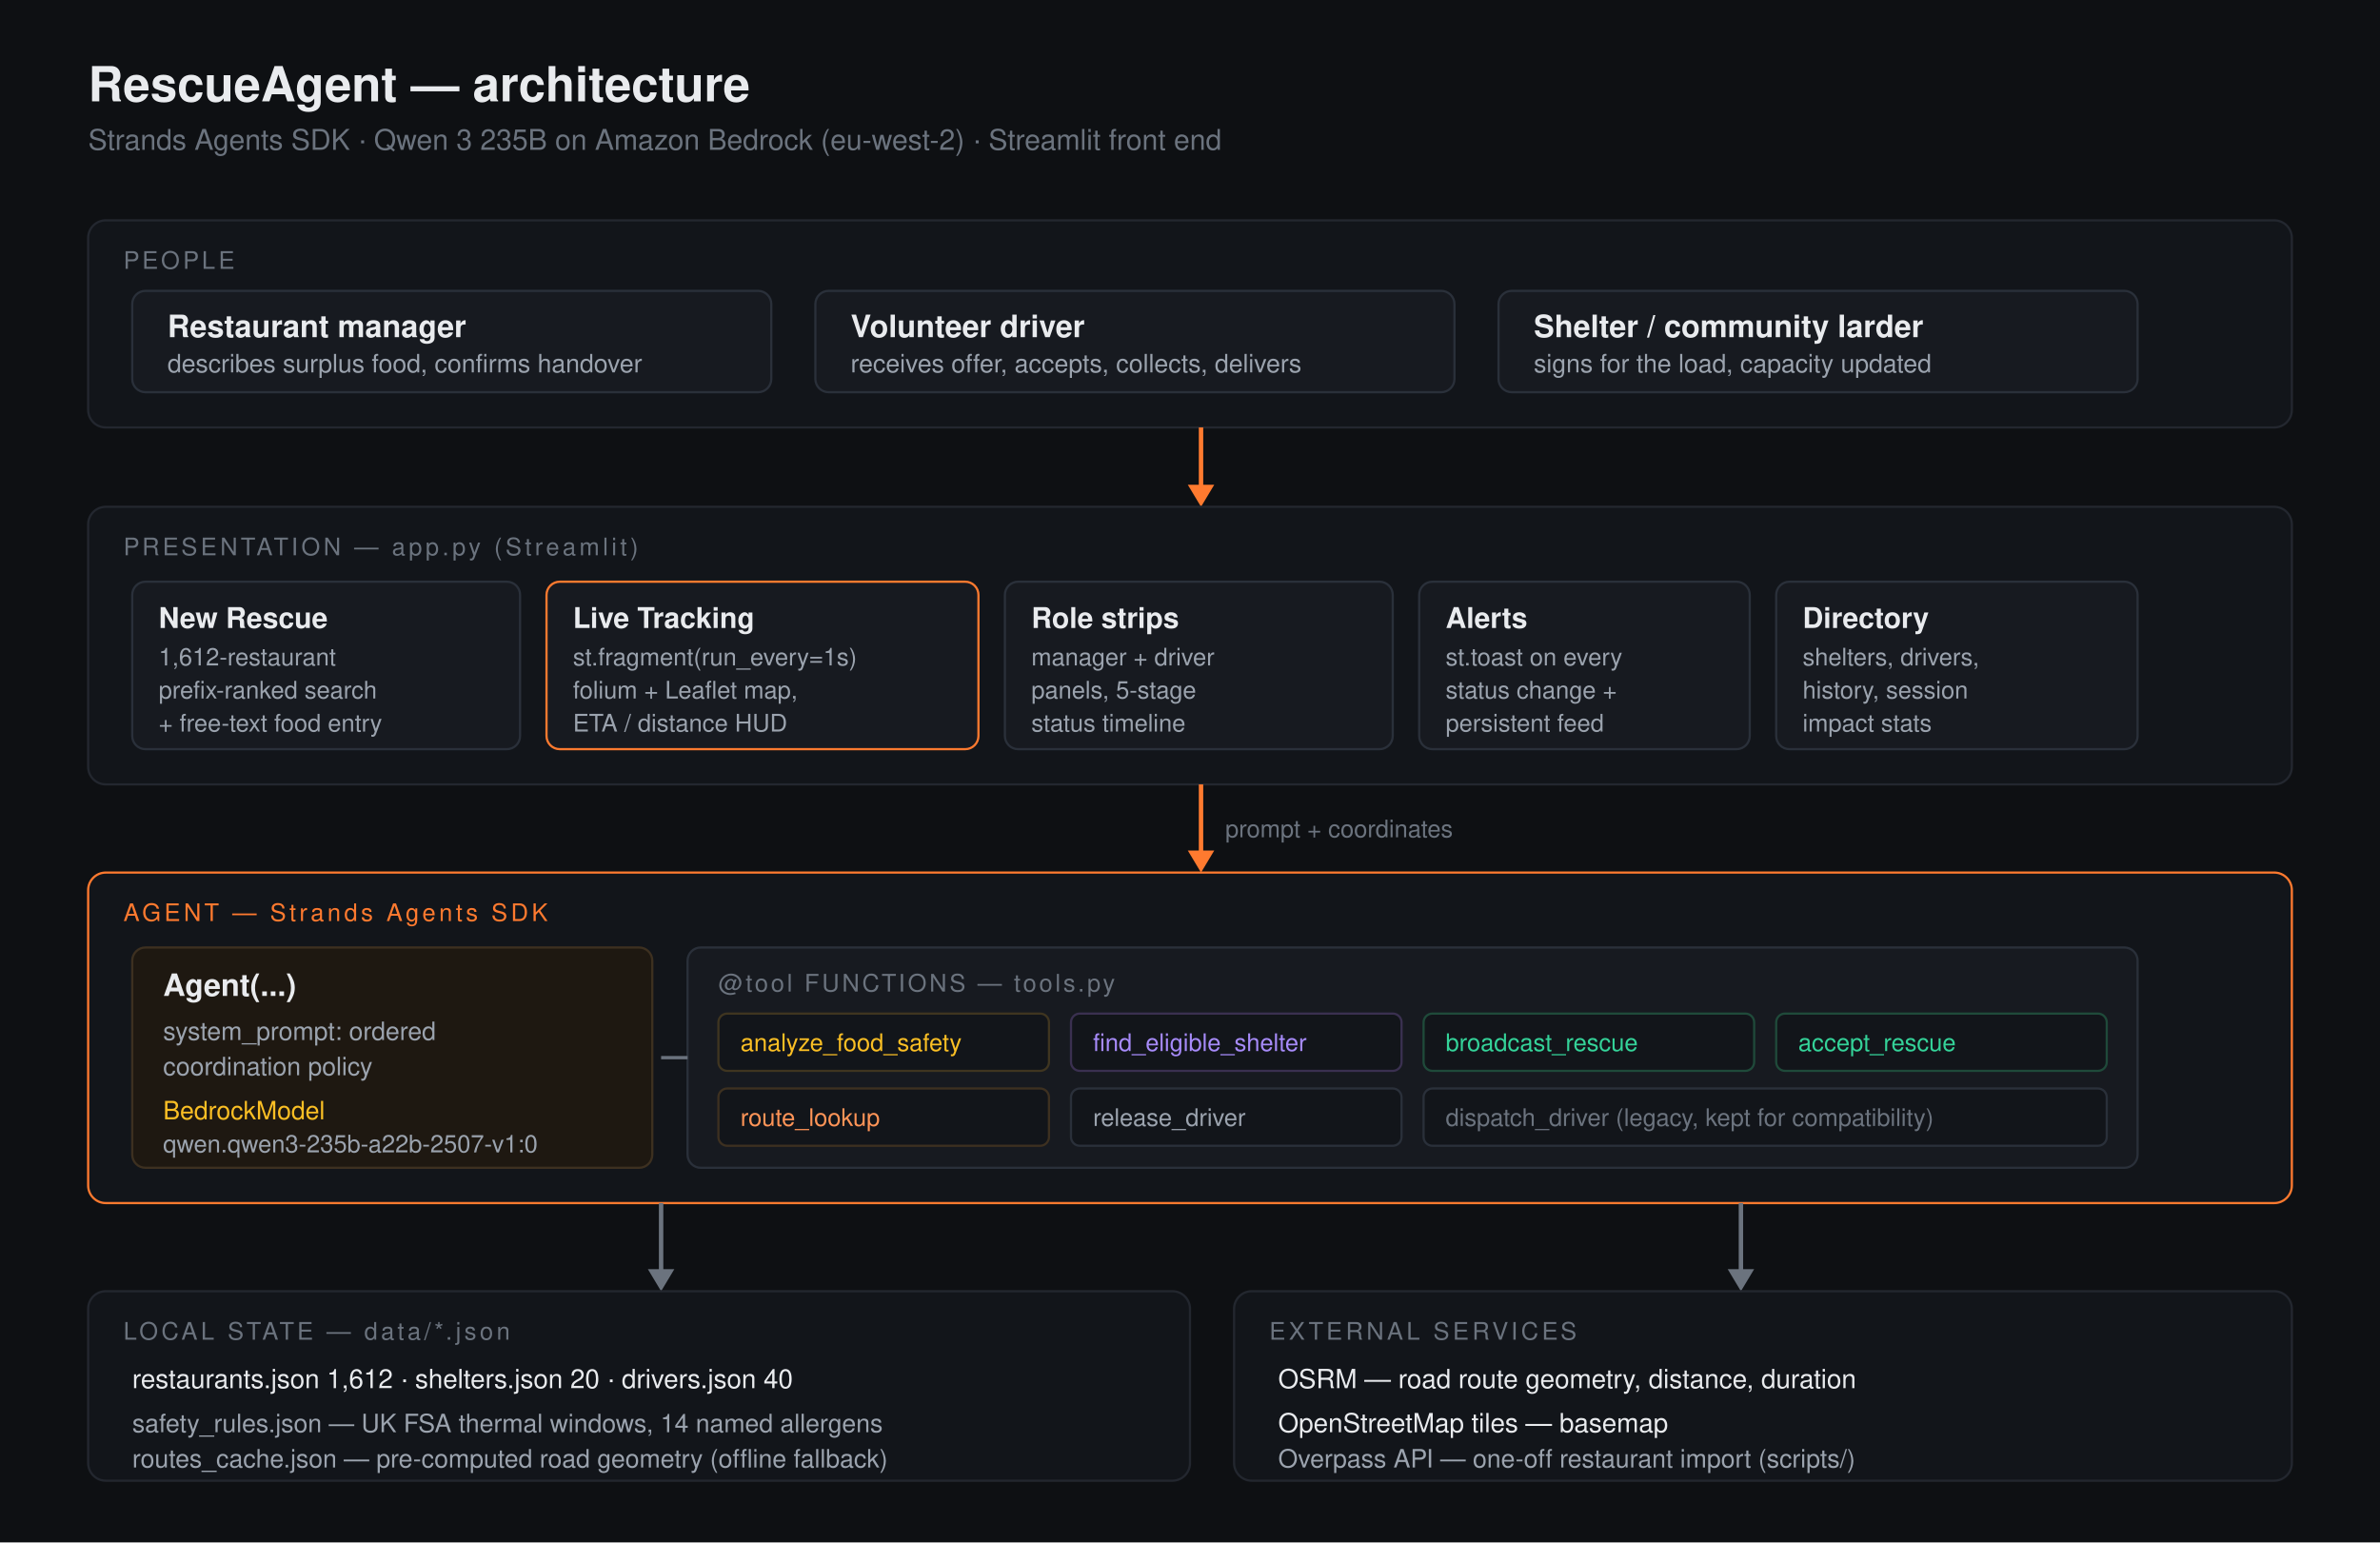
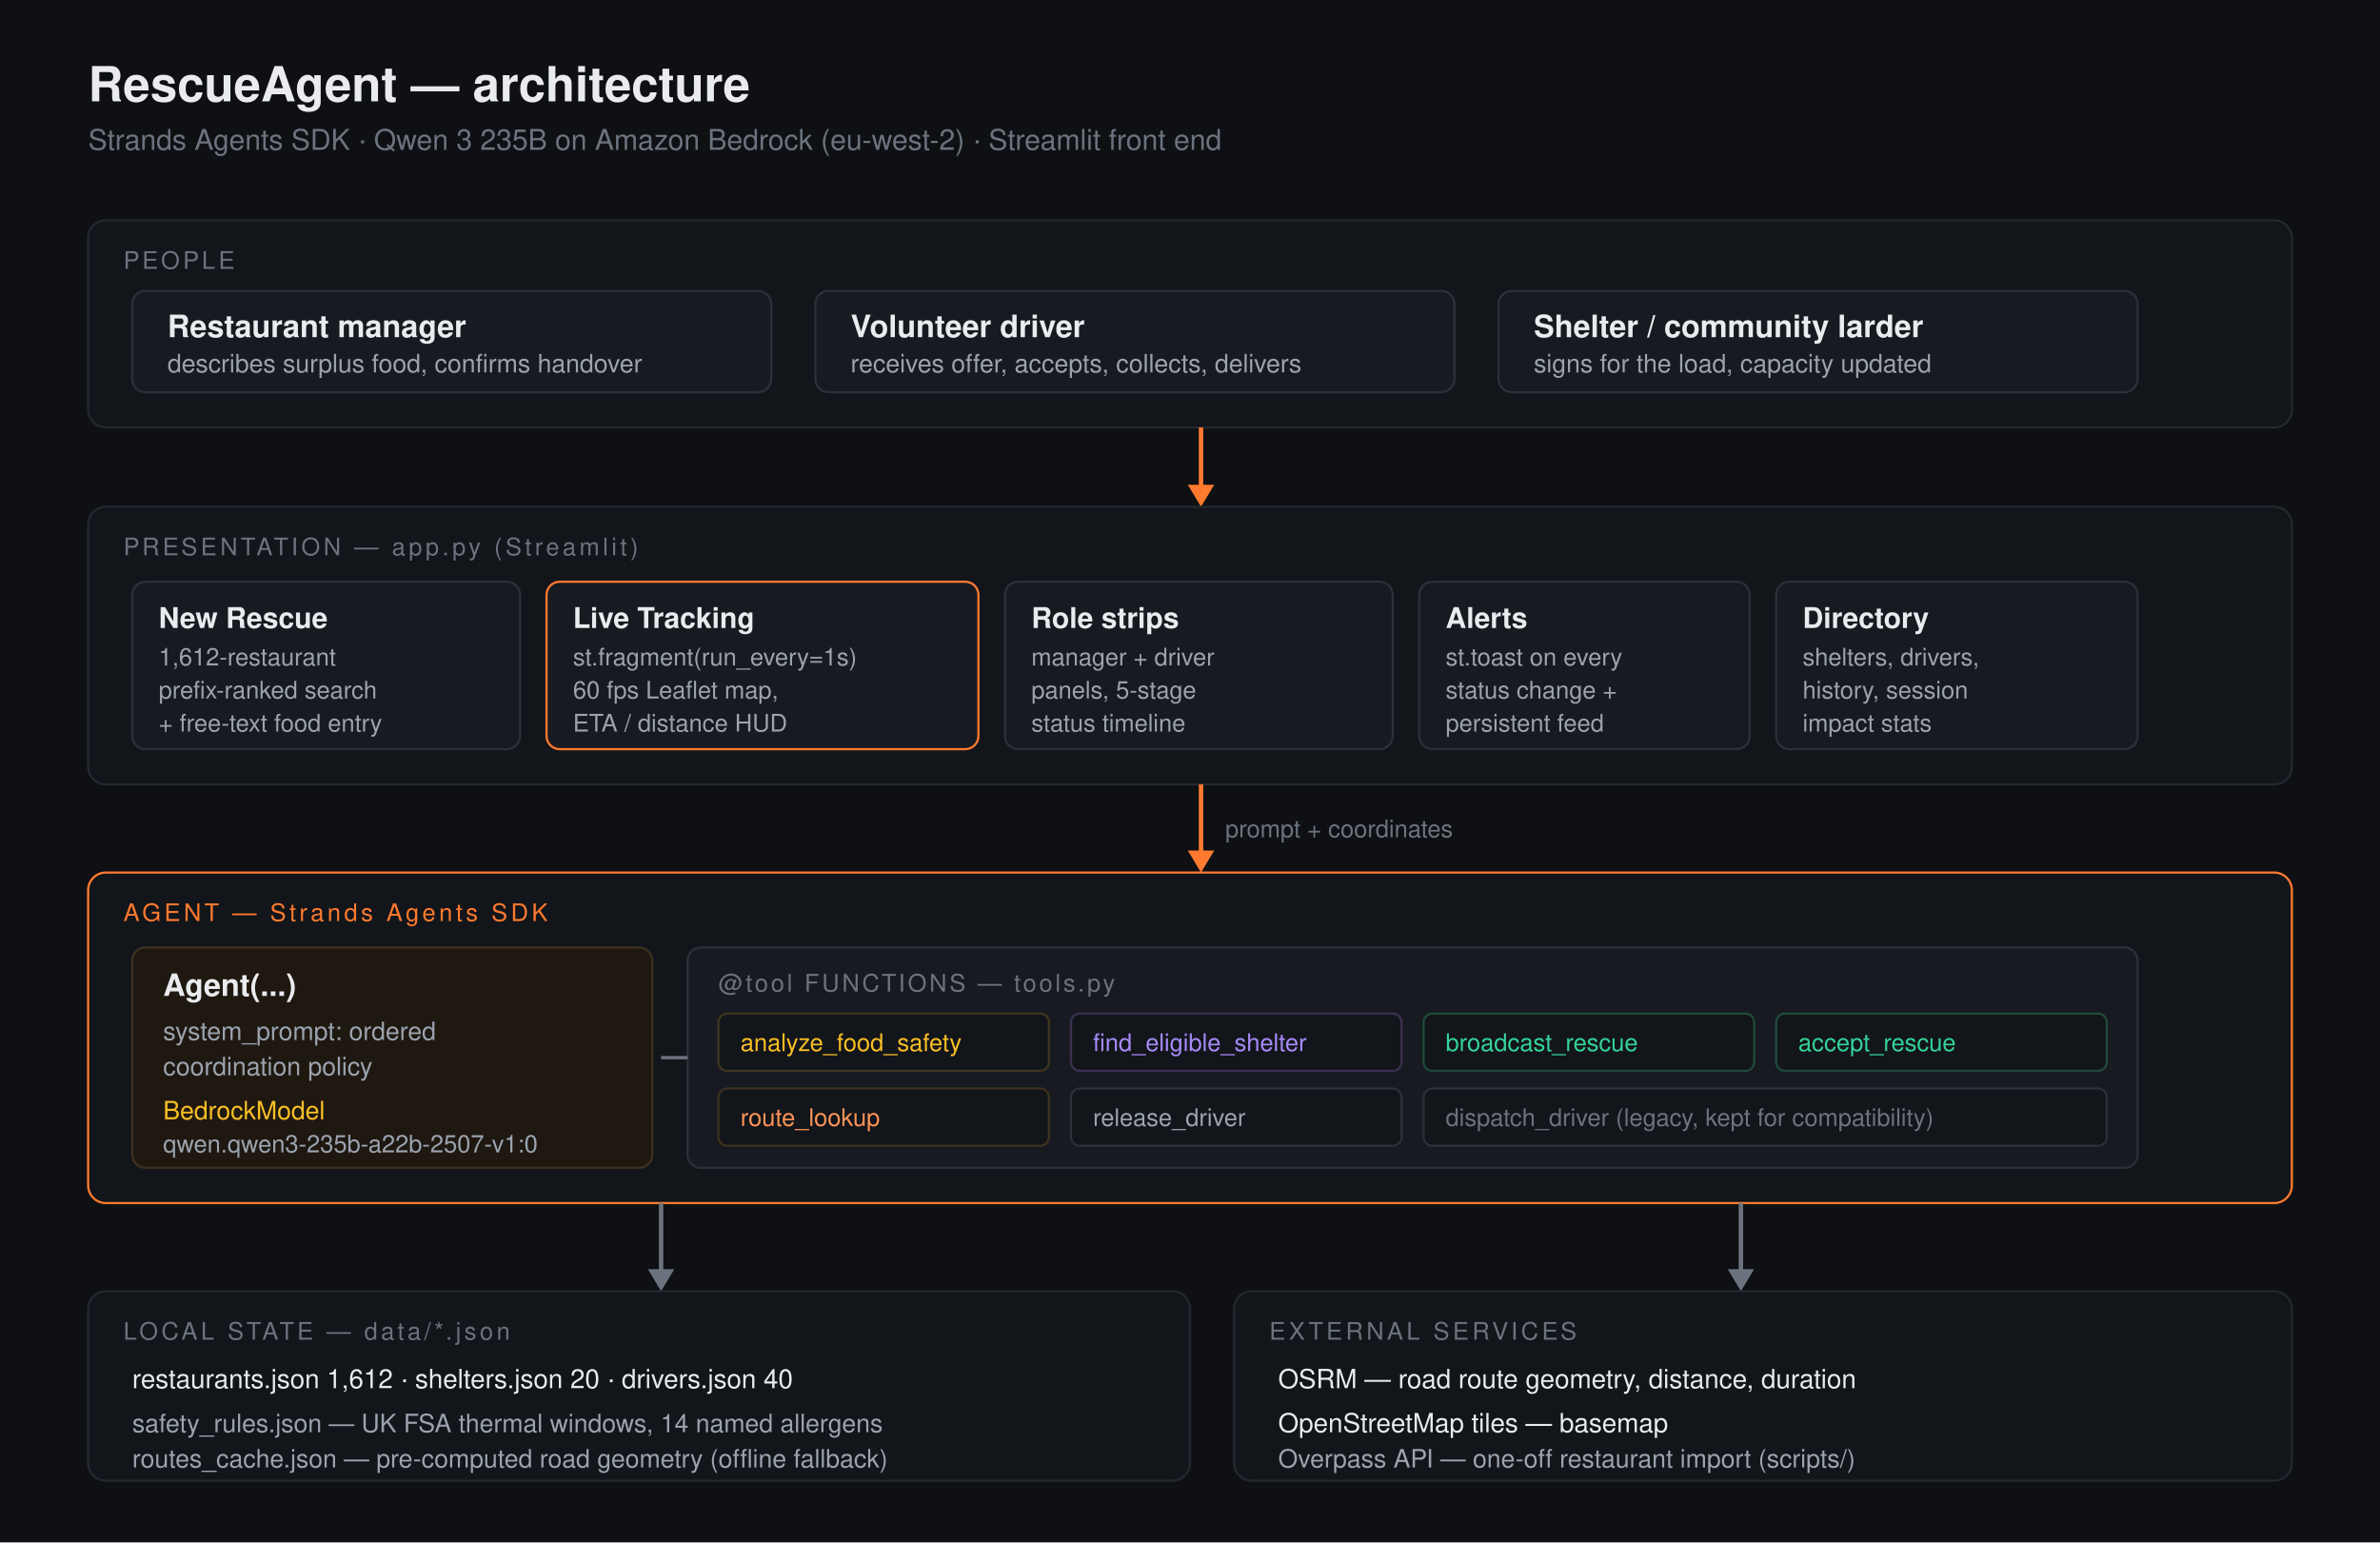
<svg xmlns="http://www.w3.org/2000/svg" viewBox="0 0 1080 700" width="1080" height="700" font-family="Helvetica, Arial, sans-serif">
  <rect width="1080" height="700" fill="#0E1013" />
  <text x="40" y="46" fill="#E9EBEE" font-size="22" font-weight="bold">RescueAgent — architecture</text>
  <text x="40" y="68" fill="#6B737E" font-size="13">Strands Agents SDK · Qwen 3 235B on Amazon Bedrock (eu-west-2) · Streamlit front end</text>
  <rect x="40" y="100" width="1000" height="94" rx="8" fill="#12151A" stroke="#23272F" />
  <text x="56" y="122" fill="#6B737E" font-size="11" letter-spacing="1.5">PEOPLE</text>
  <rect x="60" y="132" width="290" height="46" rx="6" fill="#171A20" stroke="#2A303A" />
  <text x="76" y="153" fill="#E9EBEE" font-size="14" font-weight="bold">Restaurant manager</text>
  <text x="76" y="169" fill="#9BA3AE" font-size="11.5">describes surplus food, confirms handover</text>
  <rect x="370" y="132" width="290" height="46" rx="6" fill="#171A20" stroke="#2A303A" />
  <text x="386" y="153" fill="#E9EBEE" font-size="14" font-weight="bold">Volunteer driver</text>
  <text x="386" y="169" fill="#9BA3AE" font-size="11.5">receives offer, accepts, collects, delivers</text>
  <rect x="680" y="132" width="290" height="46" rx="6" fill="#171A20" stroke="#2A303A" />
  <text x="696" y="153" fill="#E9EBEE" font-size="14" font-weight="bold">Shelter / community larder</text>
  <text x="696" y="169" fill="#9BA3AE" font-size="11.5">signs for the load, capacity updated</text>
  <path d="M545 194 L545 226" stroke="#FF7A2F" stroke-width="2" />
  <path d="M539 220 L545 230 L551 220 Z" fill="#FF7A2F" />
  <rect x="40" y="230" width="1000" height="126" rx="8" fill="#12151A" stroke="#23272F" />
  <text x="56" y="252" fill="#6B737E" font-size="11" letter-spacing="1.5">PRESENTATION — app.py (Streamlit)</text>
  <rect x="60" y="264" width="176" height="76" rx="6" fill="#171A20" stroke="#2A303A" />
  <text x="72" y="285" fill="#E9EBEE" font-size="13" font-weight="bold">New Rescue</text>
  <text x="72" y="302" fill="#9BA3AE" font-size="11">1,612-restaurant</text>
  <text x="72" y="317" fill="#9BA3AE" font-size="11">prefix-ranked search</text>
  <text x="72" y="332" fill="#9BA3AE" font-size="11">+ free-text food entry</text>
  <rect x="248" y="264" width="196" height="76" rx="6" fill="#171A20" stroke="#FF7A2F" />
  <text x="260" y="285" fill="#E9EBEE" font-size="13" font-weight="bold">Live Tracking</text>
  <text x="260" y="302" fill="#9BA3AE" font-size="11">st.fragment(run_every=1s)</text>
-   <text x="260" y="317" fill="#9BA3AE" font-size="11">folium + Leaflet map,</text>
+   <text x="260" y="317" fill="#9BA3AE" font-size="11">60 fps Leaflet map,</text>
  <text x="260" y="332" fill="#9BA3AE" font-size="11">ETA / distance HUD</text>
  <rect x="456" y="264" width="176" height="76" rx="6" fill="#171A20" stroke="#2A303A" />
  <text x="468" y="285" fill="#E9EBEE" font-size="13" font-weight="bold">Role strips</text>
  <text x="468" y="302" fill="#9BA3AE" font-size="11">manager + driver</text>
  <text x="468" y="317" fill="#9BA3AE" font-size="11">panels, 5-stage</text>
  <text x="468" y="332" fill="#9BA3AE" font-size="11">status timeline</text>
  <rect x="644" y="264" width="150" height="76" rx="6" fill="#171A20" stroke="#2A303A" />
  <text x="656" y="285" fill="#E9EBEE" font-size="13" font-weight="bold">Alerts</text>
  <text x="656" y="302" fill="#9BA3AE" font-size="11">st.toast on every</text>
  <text x="656" y="317" fill="#9BA3AE" font-size="11">status change +</text>
  <text x="656" y="332" fill="#9BA3AE" font-size="11">persistent feed</text>
  <rect x="806" y="264" width="164" height="76" rx="6" fill="#171A20" stroke="#2A303A" />
  <text x="818" y="285" fill="#E9EBEE" font-size="13" font-weight="bold">Directory</text>
  <text x="818" y="302" fill="#9BA3AE" font-size="11">shelters, drivers,</text>
  <text x="818" y="317" fill="#9BA3AE" font-size="11">history, session</text>
  <text x="818" y="332" fill="#9BA3AE" font-size="11">impact stats</text>
  <path d="M545 356 L545 392" stroke="#FF7A2F" stroke-width="2" />
  <path d="M539 386 L545 396 L551 386 Z" fill="#FF7A2F" />
  <text x="556" y="380" fill="#6B737E" font-size="11">prompt + coordinates</text>
  <rect x="40" y="396" width="1000" height="150" rx="8" fill="#12151A" stroke="#FF7A2F" />
  <text x="56" y="418" fill="#FF7A2F" font-size="11" letter-spacing="1.5">AGENT — Strands Agents SDK</text>
  <rect x="60" y="430" width="236" height="100" rx="6" fill="#1E1811" stroke="#3D3020" />
  <text x="74" y="452" fill="#E9EBEE" font-size="14" font-weight="bold">Agent(...)</text>
  <text x="74" y="472" fill="#9BA3AE" font-size="11.5">system_prompt: ordered</text>
  <text x="74" y="488" fill="#9BA3AE" font-size="11.5">coordination policy</text>
  <text x="74" y="508" fill="#FBBF24" font-size="11.5">BedrockModel</text>
  <text x="74" y="523" fill="#9BA3AE" font-size="11">qwen.qwen3-235b-a22b-2507-v1:0</text>
  <rect x="312" y="430" width="658" height="100" rx="6" fill="#171A20" stroke="#2A303A" />
  <text x="326" y="450" fill="#6B737E" font-size="11" letter-spacing="1.2">@tool FUNCTIONS — tools.py</text>
  <rect x="326" y="460" width="150" height="26" rx="4" fill="#12151A" stroke="#3F3520" />
  <text x="336" y="477" fill="#FBBF24" font-size="11">analyze_food_safety</text>
  <rect x="486" y="460" width="150" height="26" rx="4" fill="#12151A" stroke="#3A3050" />
  <text x="496" y="477" fill="#A78BFA" font-size="11">find_eligible_shelter</text>
  <rect x="646" y="460" width="150" height="26" rx="4" fill="#12151A" stroke="#1F4A3A" />
  <text x="656" y="477" fill="#34D399" font-size="11">broadcast_rescue</text>
  <rect x="806" y="460" width="150" height="26" rx="4" fill="#12151A" stroke="#1F4A3A" />
  <text x="816" y="477" fill="#34D399" font-size="11">accept_rescue</text>
  <rect x="326" y="494" width="150" height="26" rx="4" fill="#12151A" stroke="#3D3020" />
  <text x="336" y="511" fill="#FF9457" font-size="11">route_lookup</text>
  <rect x="486" y="494" width="150" height="26" rx="4" fill="#12151A" stroke="#2A303A" />
  <text x="496" y="511" fill="#9BA3AE" font-size="11">release_driver</text>
  <rect x="646" y="494" width="310" height="26" rx="4" fill="#12151A" stroke="#2A303A" />
  <text x="656" y="511" fill="#6B737E" font-size="11">dispatch_driver (legacy, kept for compatibility)</text>
  <path d="M300 480 L312 480" stroke="#6B737E" stroke-width="1.5" />
  <path d="M300 546 L300 582" stroke="#6B737E" stroke-width="2" />
  <path d="M294 576 L300 586 L306 576 Z" fill="#6B737E" />
  <path d="M790 546 L790 582" stroke="#6B737E" stroke-width="2" />
  <path d="M784 576 L790 586 L796 576 Z" fill="#6B737E" />
  <rect x="40" y="586" width="500" height="86" rx="8" fill="#12151A" stroke="#23272F" />
  <text x="56" y="608" fill="#6B737E" font-size="11" letter-spacing="1.5">LOCAL STATE — data/*.json</text>
  <text x="60" y="630" fill="#E9EBEE" font-size="12">restaurants.json 1,612 · shelters.json 20 · drivers.json 40</text>
  <text x="60" y="650" fill="#9BA3AE" font-size="11.5">safety_rules.json — UK FSA thermal windows, 14 named allergens</text>
  <text x="60" y="666" fill="#9BA3AE" font-size="11.5">routes_cache.json — pre-computed road geometry (offline fallback)</text>
  <rect x="560" y="586" width="480" height="86" rx="8" fill="#12151A" stroke="#23272F" />
  <text x="576" y="608" fill="#6B737E" font-size="11" letter-spacing="1.5">EXTERNAL SERVICES</text>
  <text x="580" y="630" fill="#E9EBEE" font-size="12">OSRM — road route geometry, distance, duration</text>
  <text x="580" y="650" fill="#E9EBEE" font-size="12">OpenStreetMap tiles — basemap</text>
  <text x="580" y="666" fill="#9BA3AE" font-size="11.5">Overpass API — one-off restaurant import (scripts/)</text>
</svg>
